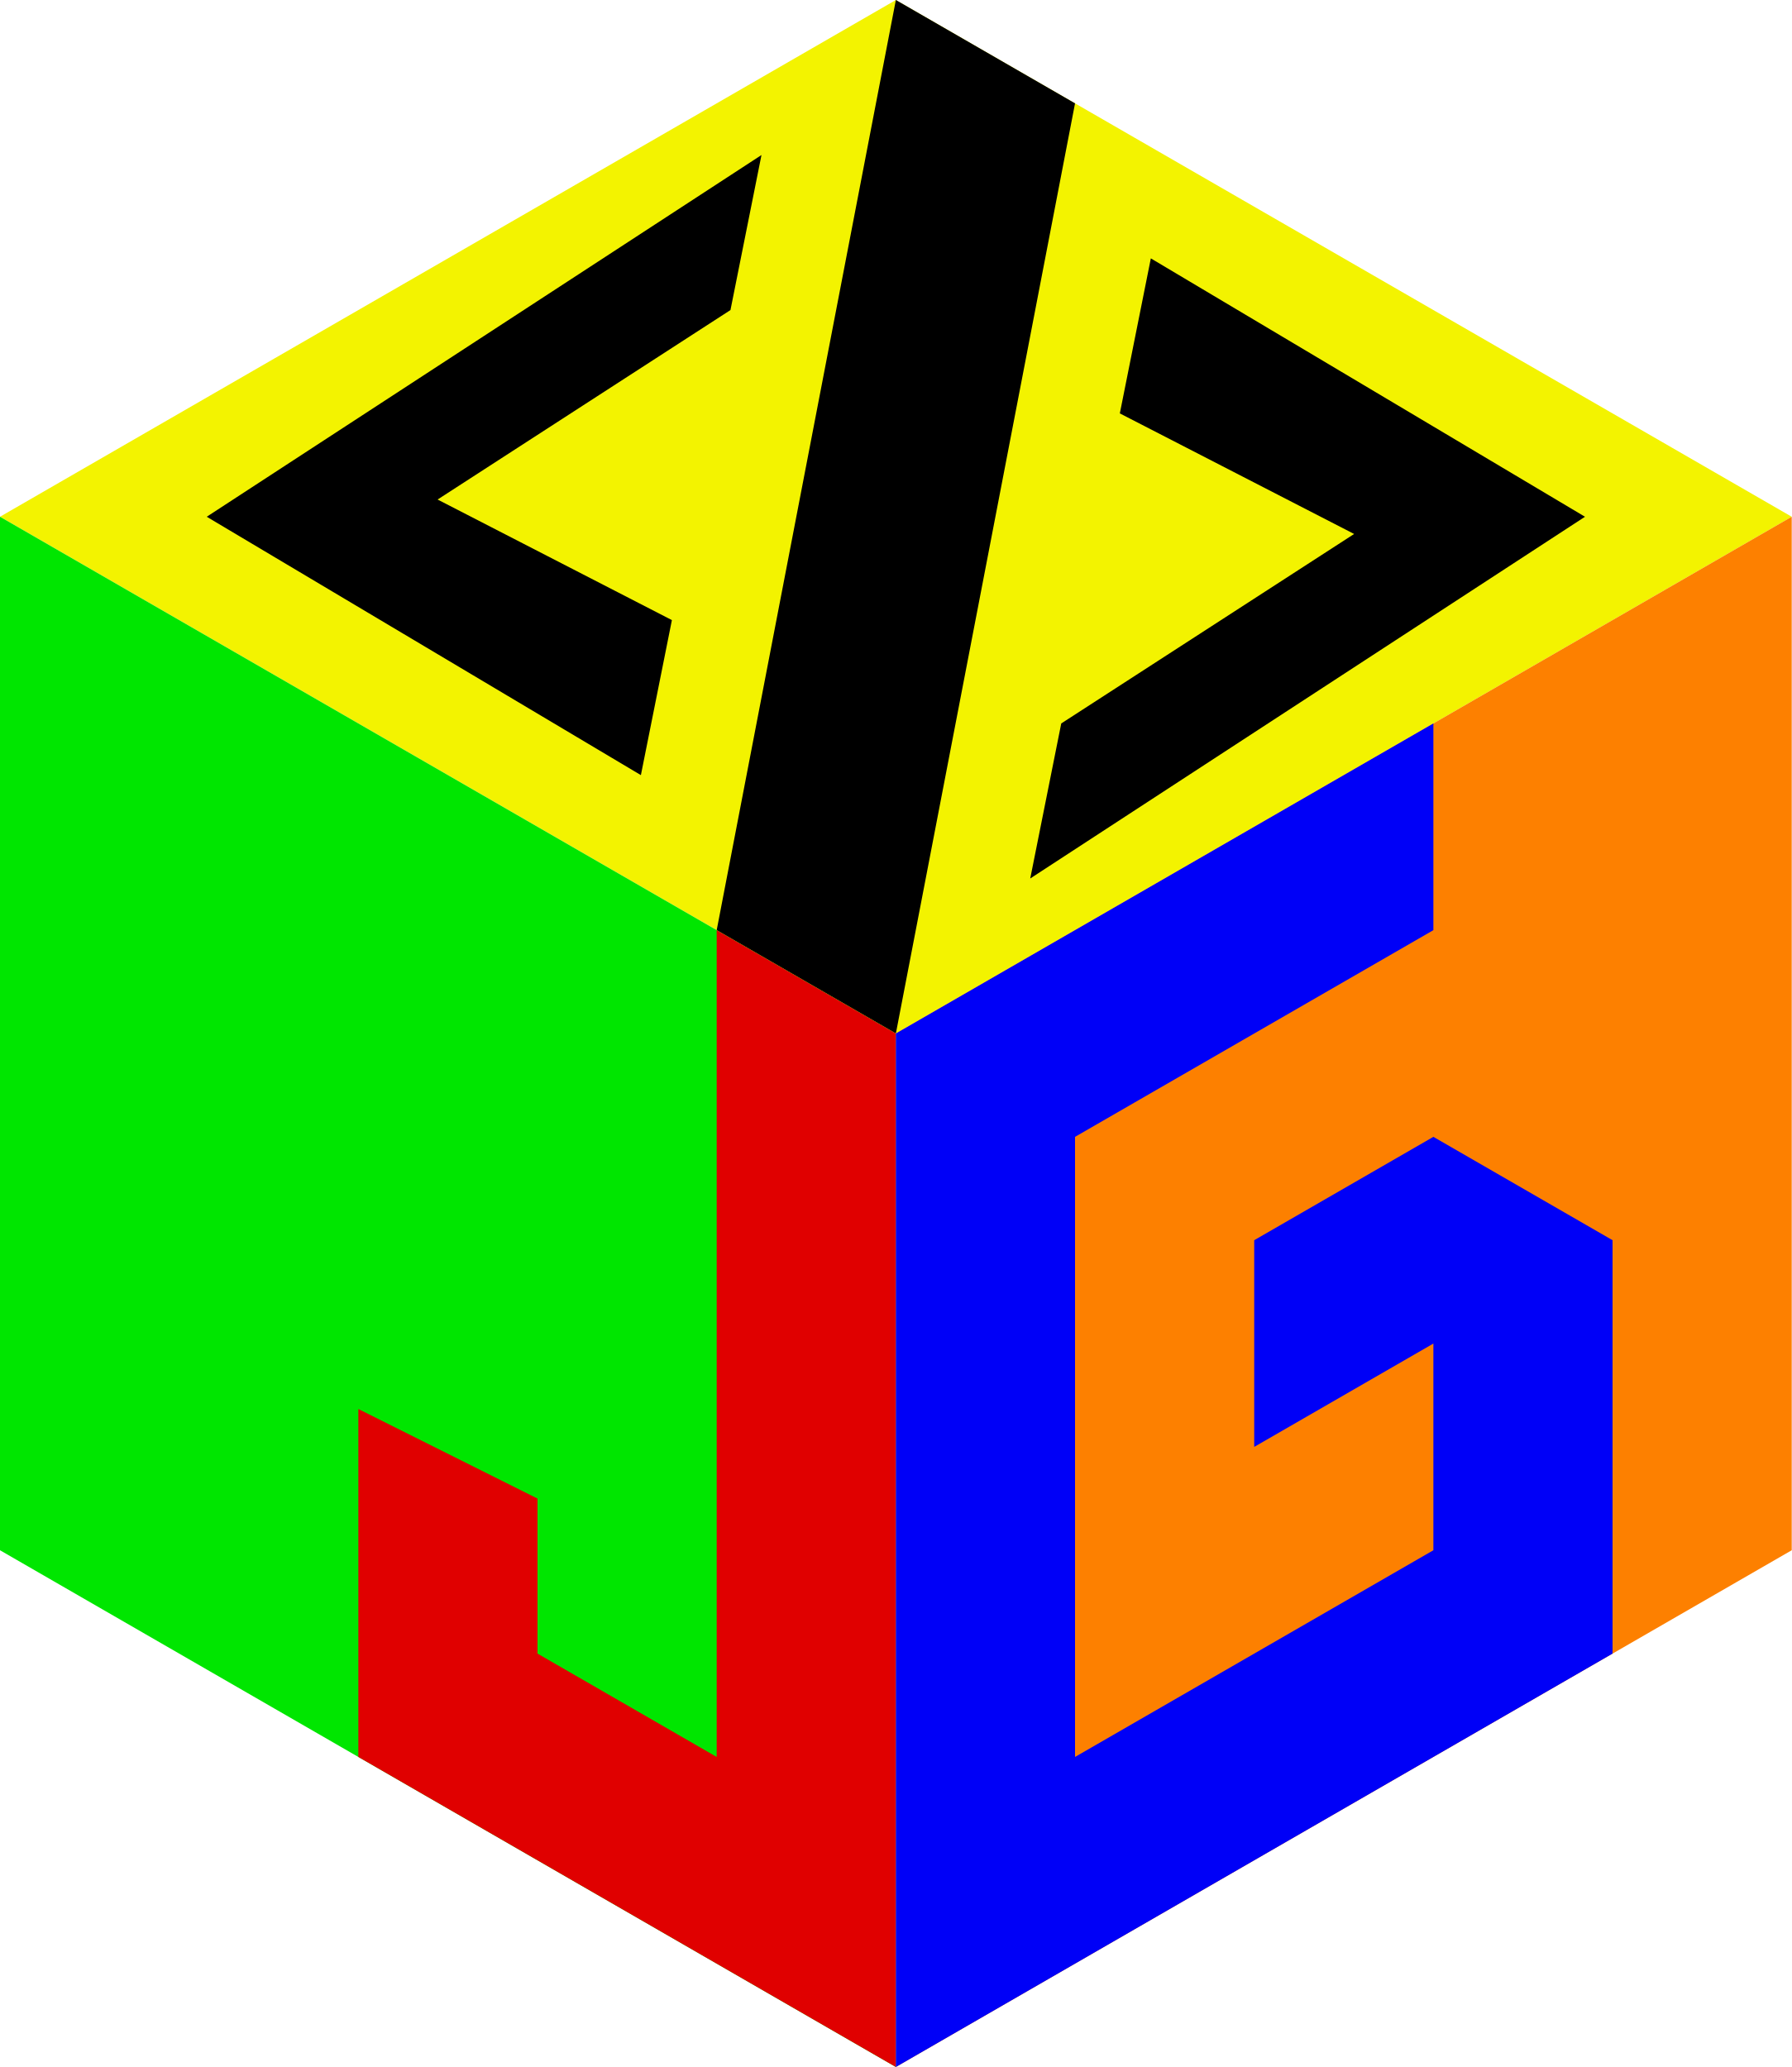
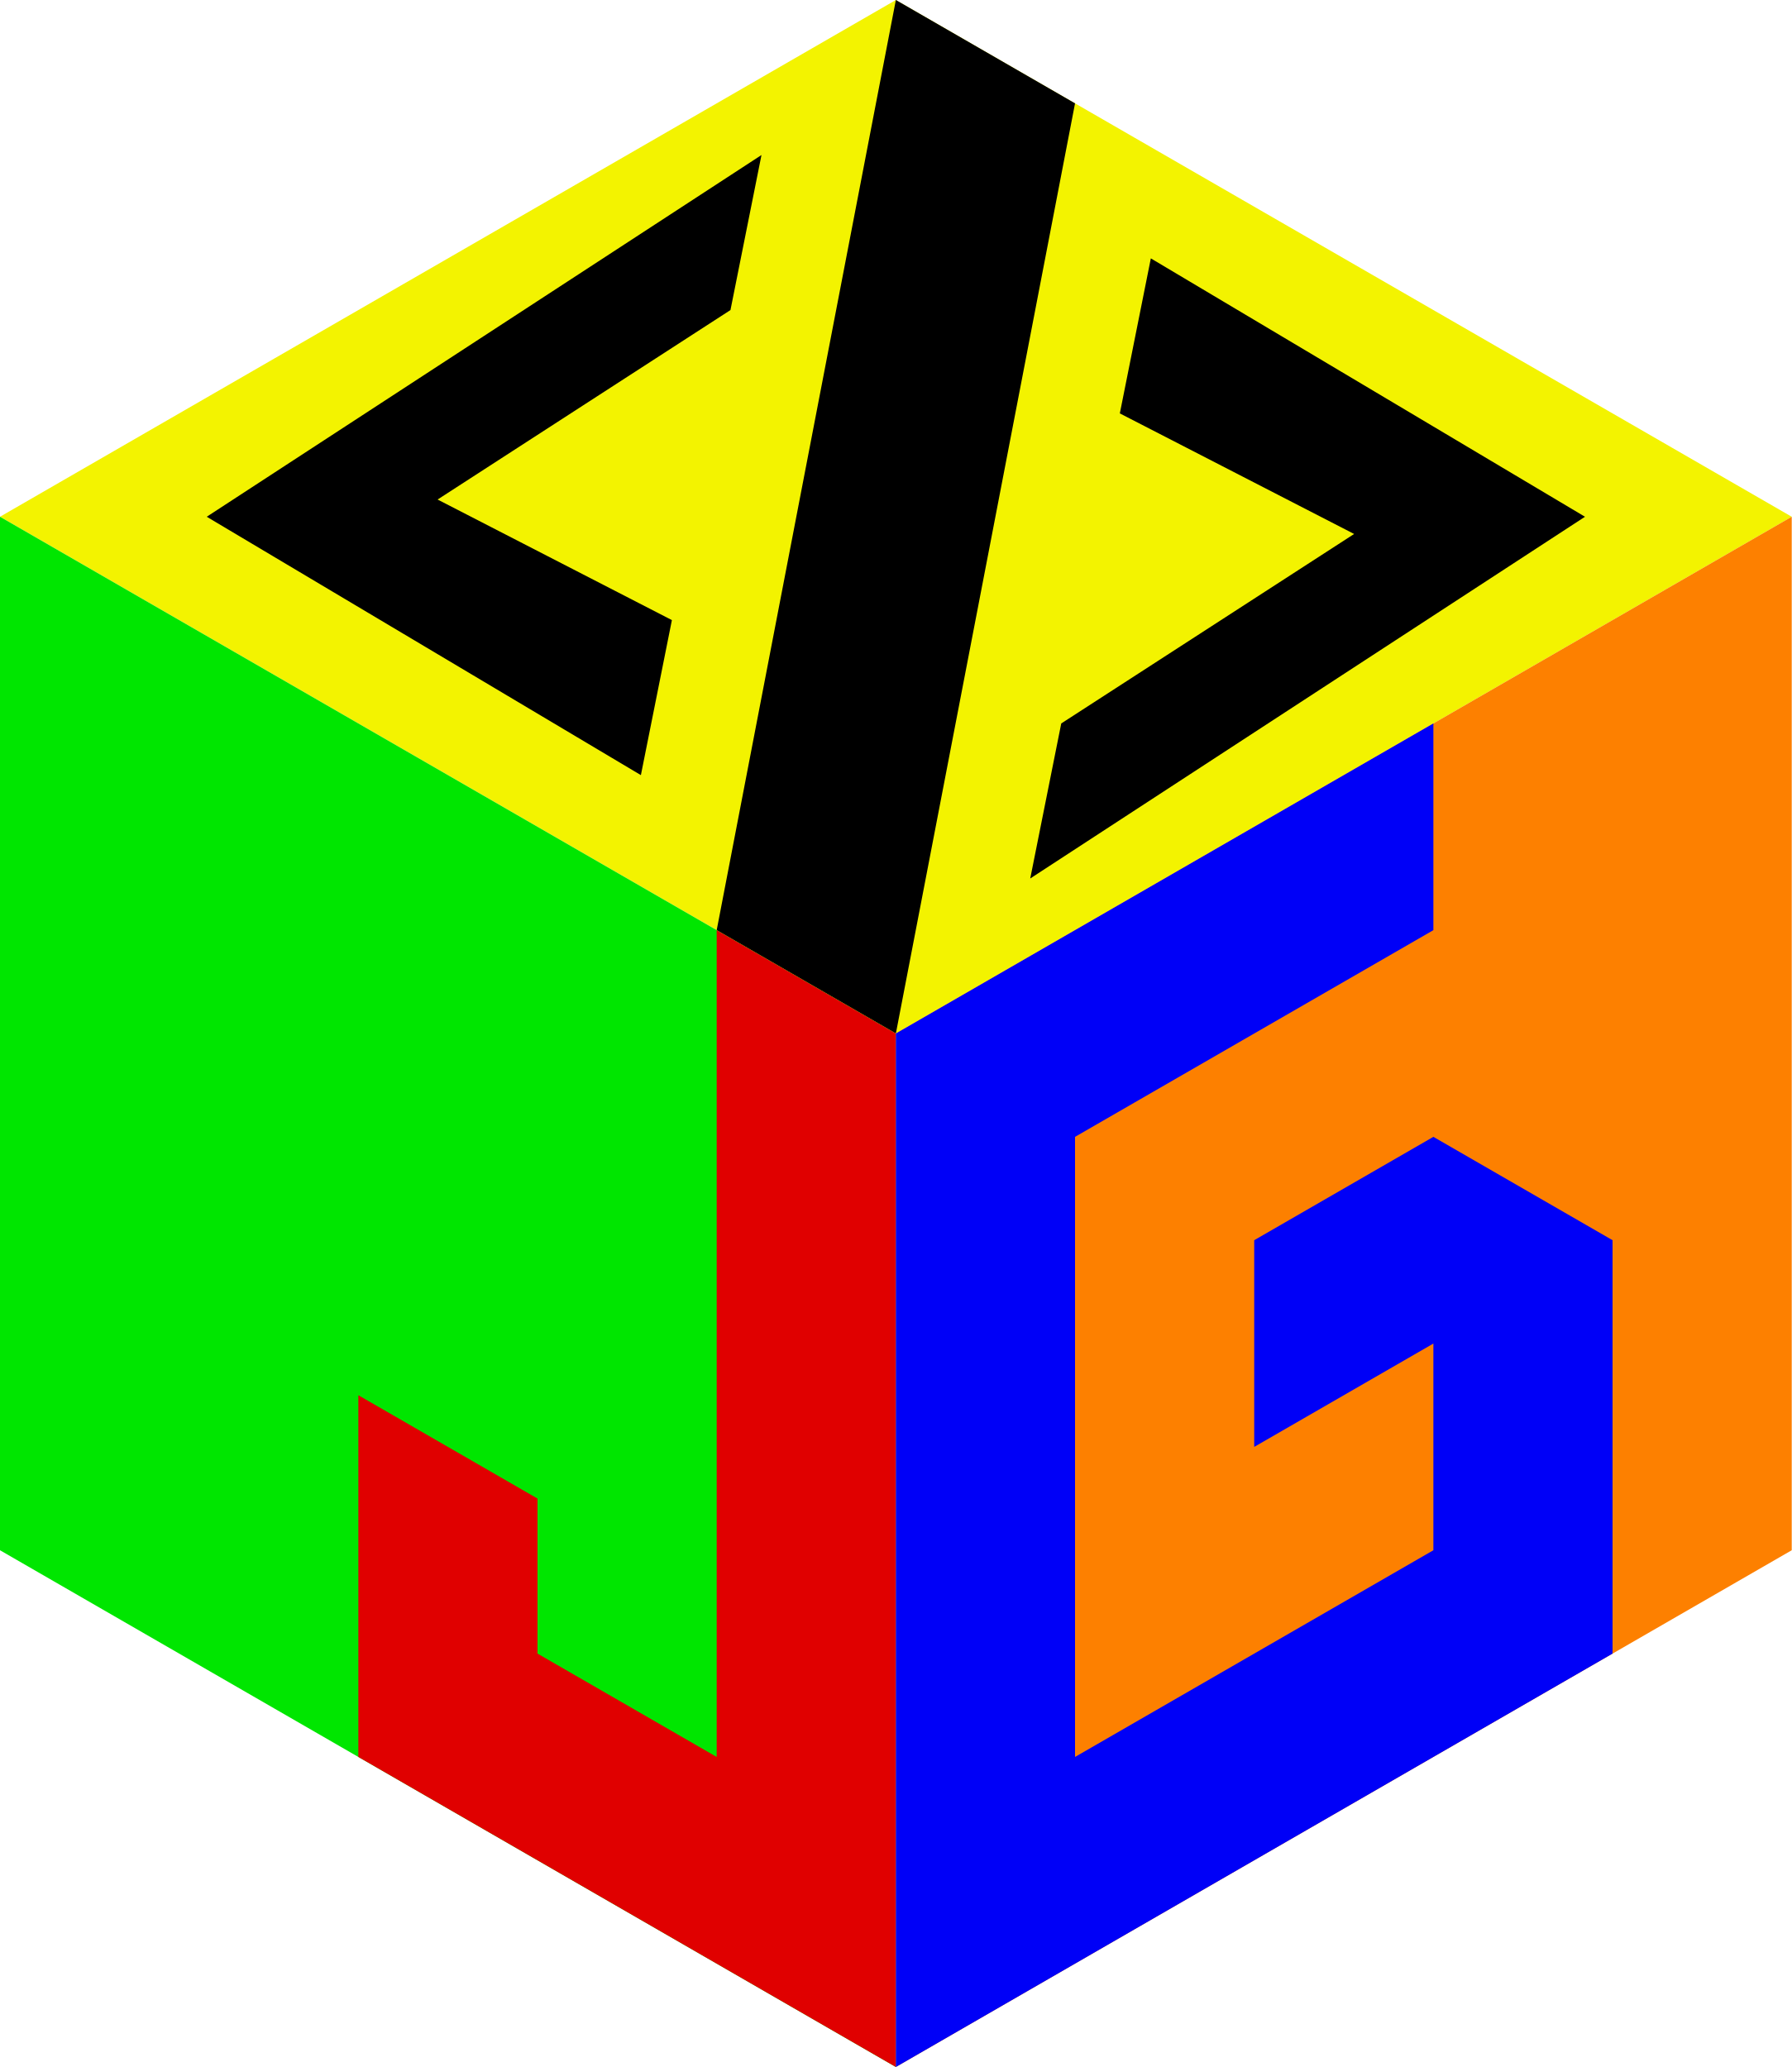
<svg xmlns="http://www.w3.org/2000/svg" width="520" height="600">
  <polygon points="0 150, 260 300, 520 150, 260 0" fill="#F3F300" />
  <polygon points="260 0, 312 30, 260 300, 208 270" fill="#000000" />
  <polygon points=" 60 150, 221 45, 212  90, 127 145, 195 180, 186 225" fill="#000000" />
  <polygon points="460 150, 334 75, 325 120, 393 155, 308 210, 299 255" fill="#000000" />
  <polygon points="0 150, 0 450, 260 600, 260 300" fill="#00E600" />
-   <polygon points="208 270, 260 300, 260 600, 104 510, 104 409, 156 435, 156 480, 208 510" fill="#E00000" />
+   <polygon points="208 270, 260 300, 260 600, 104 510, 104 405, 156 435, 156 480, 208 510" fill="#E00000" />
  <polygon points="260 600, 260 300, 520 150, 520 450" fill="#FD8000" />
  <polygon points="260 300, 416 210, 416 270, 312 330, 312 510, 416 450, 416 390, 364 420, 364 360, 416 330, 468 360, 468 480, 260 600" fill="#0000F7" />
</svg>
